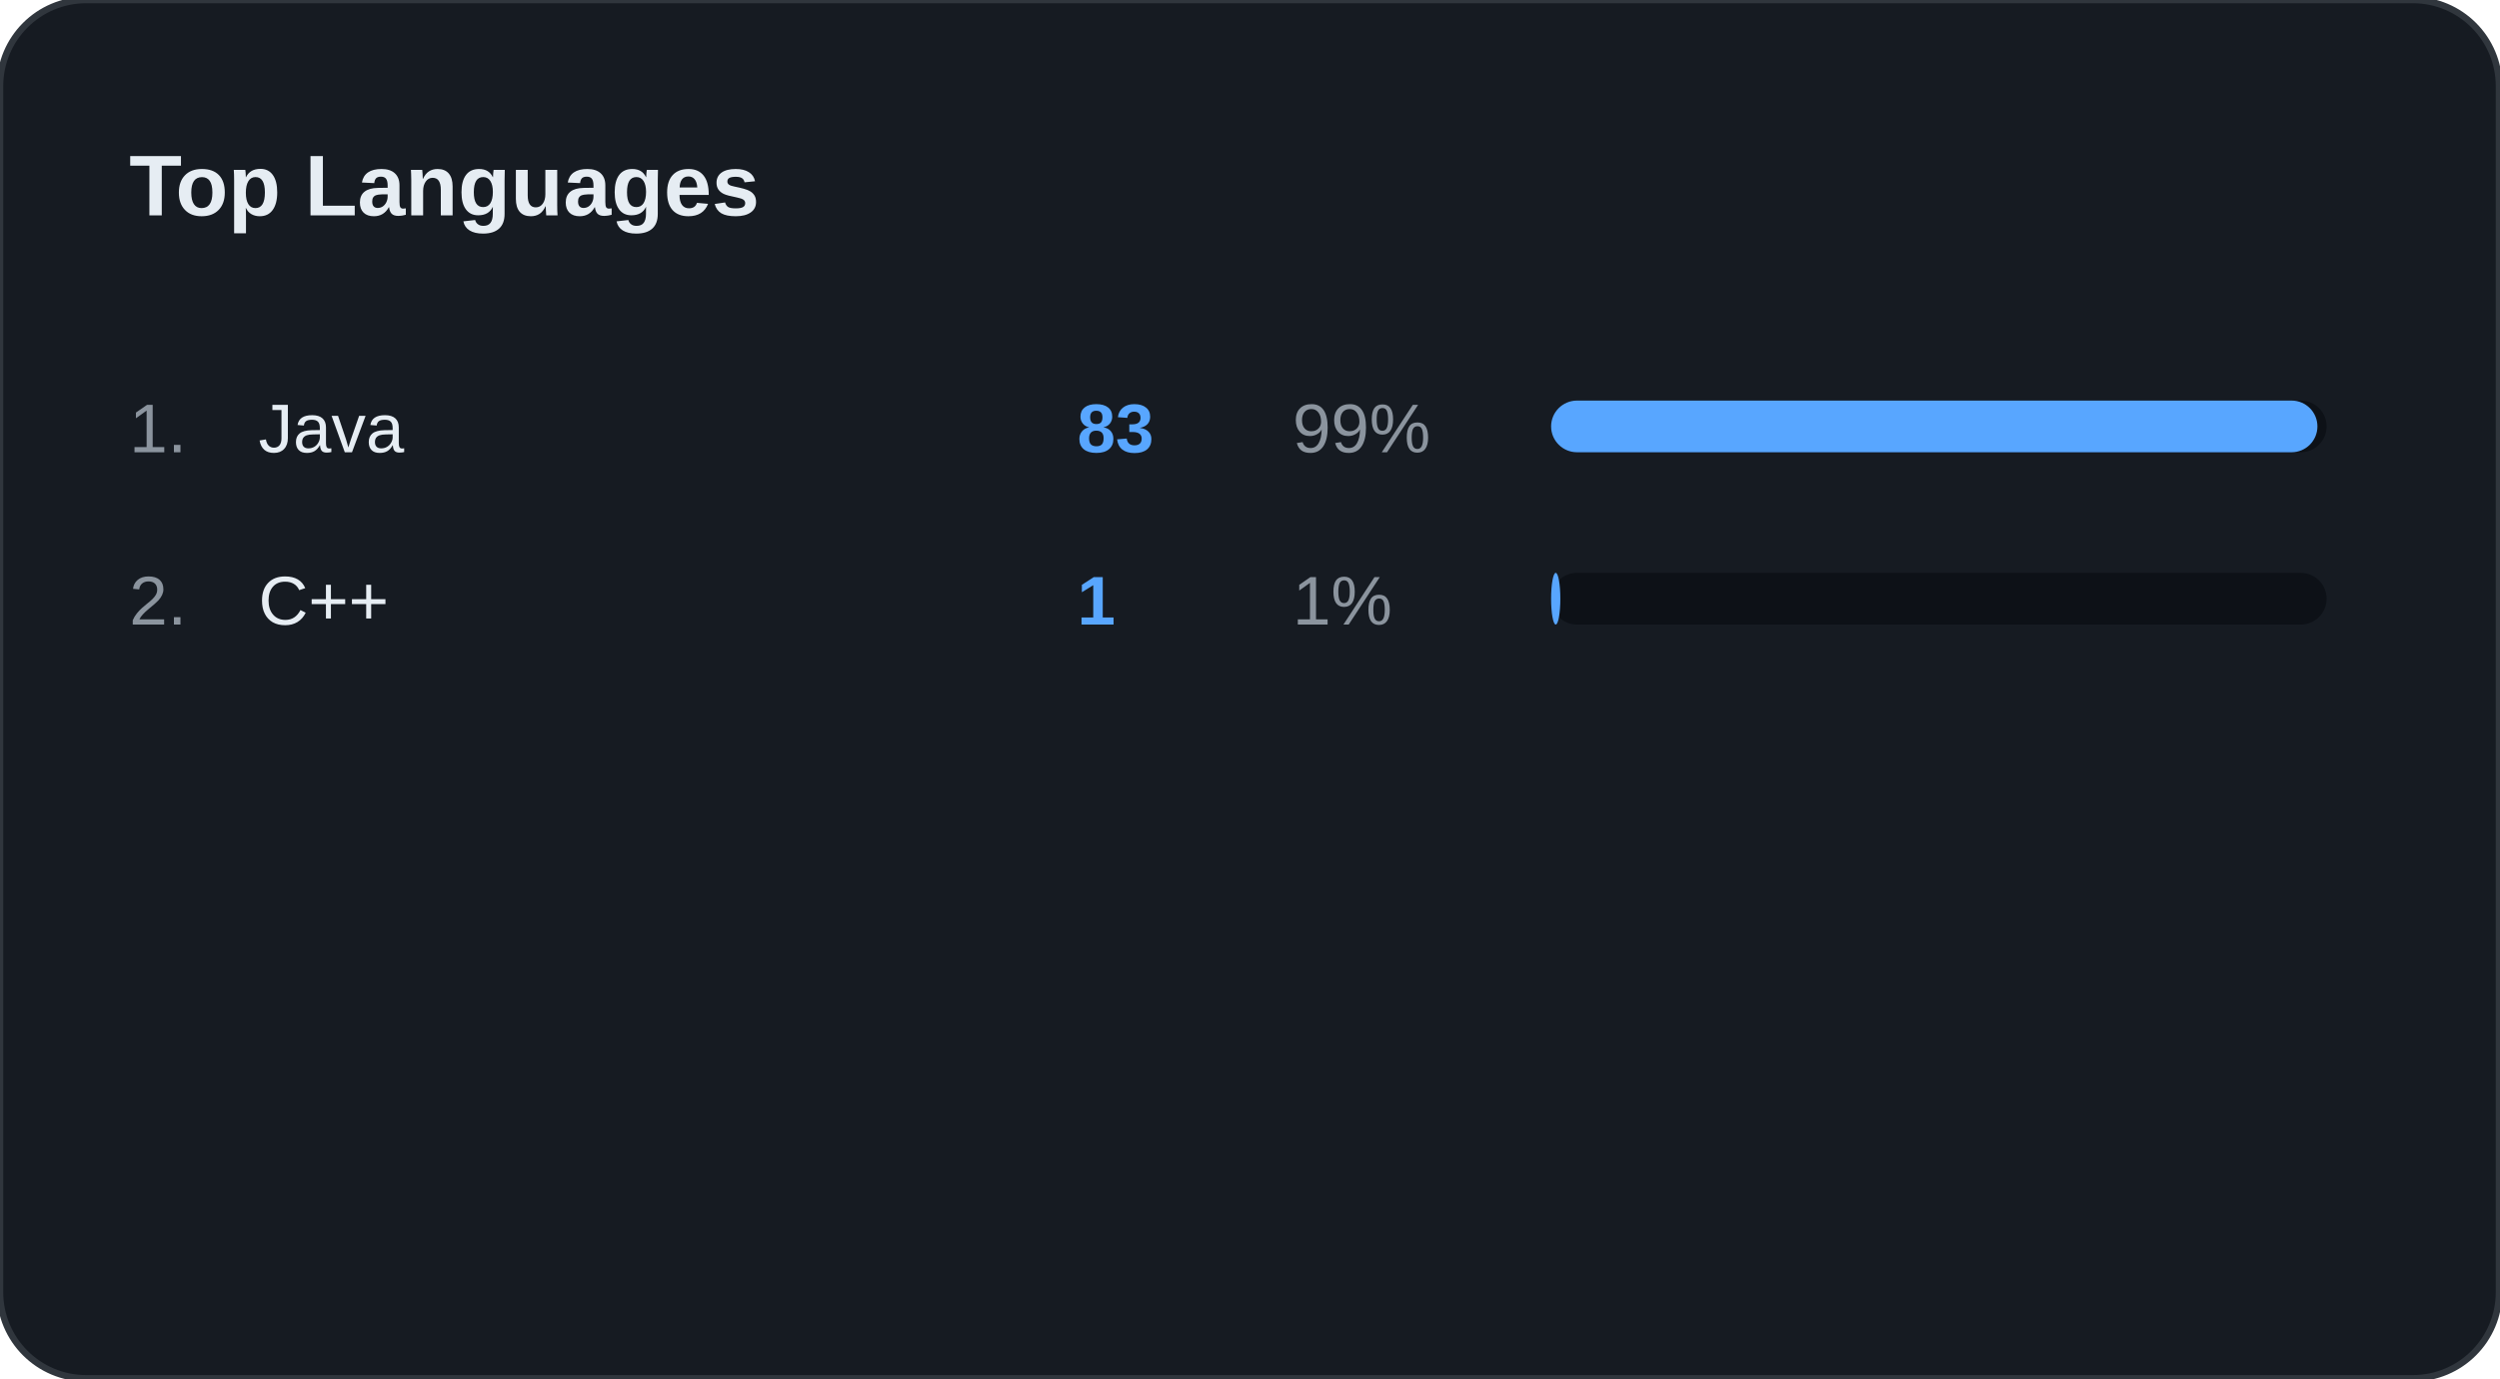
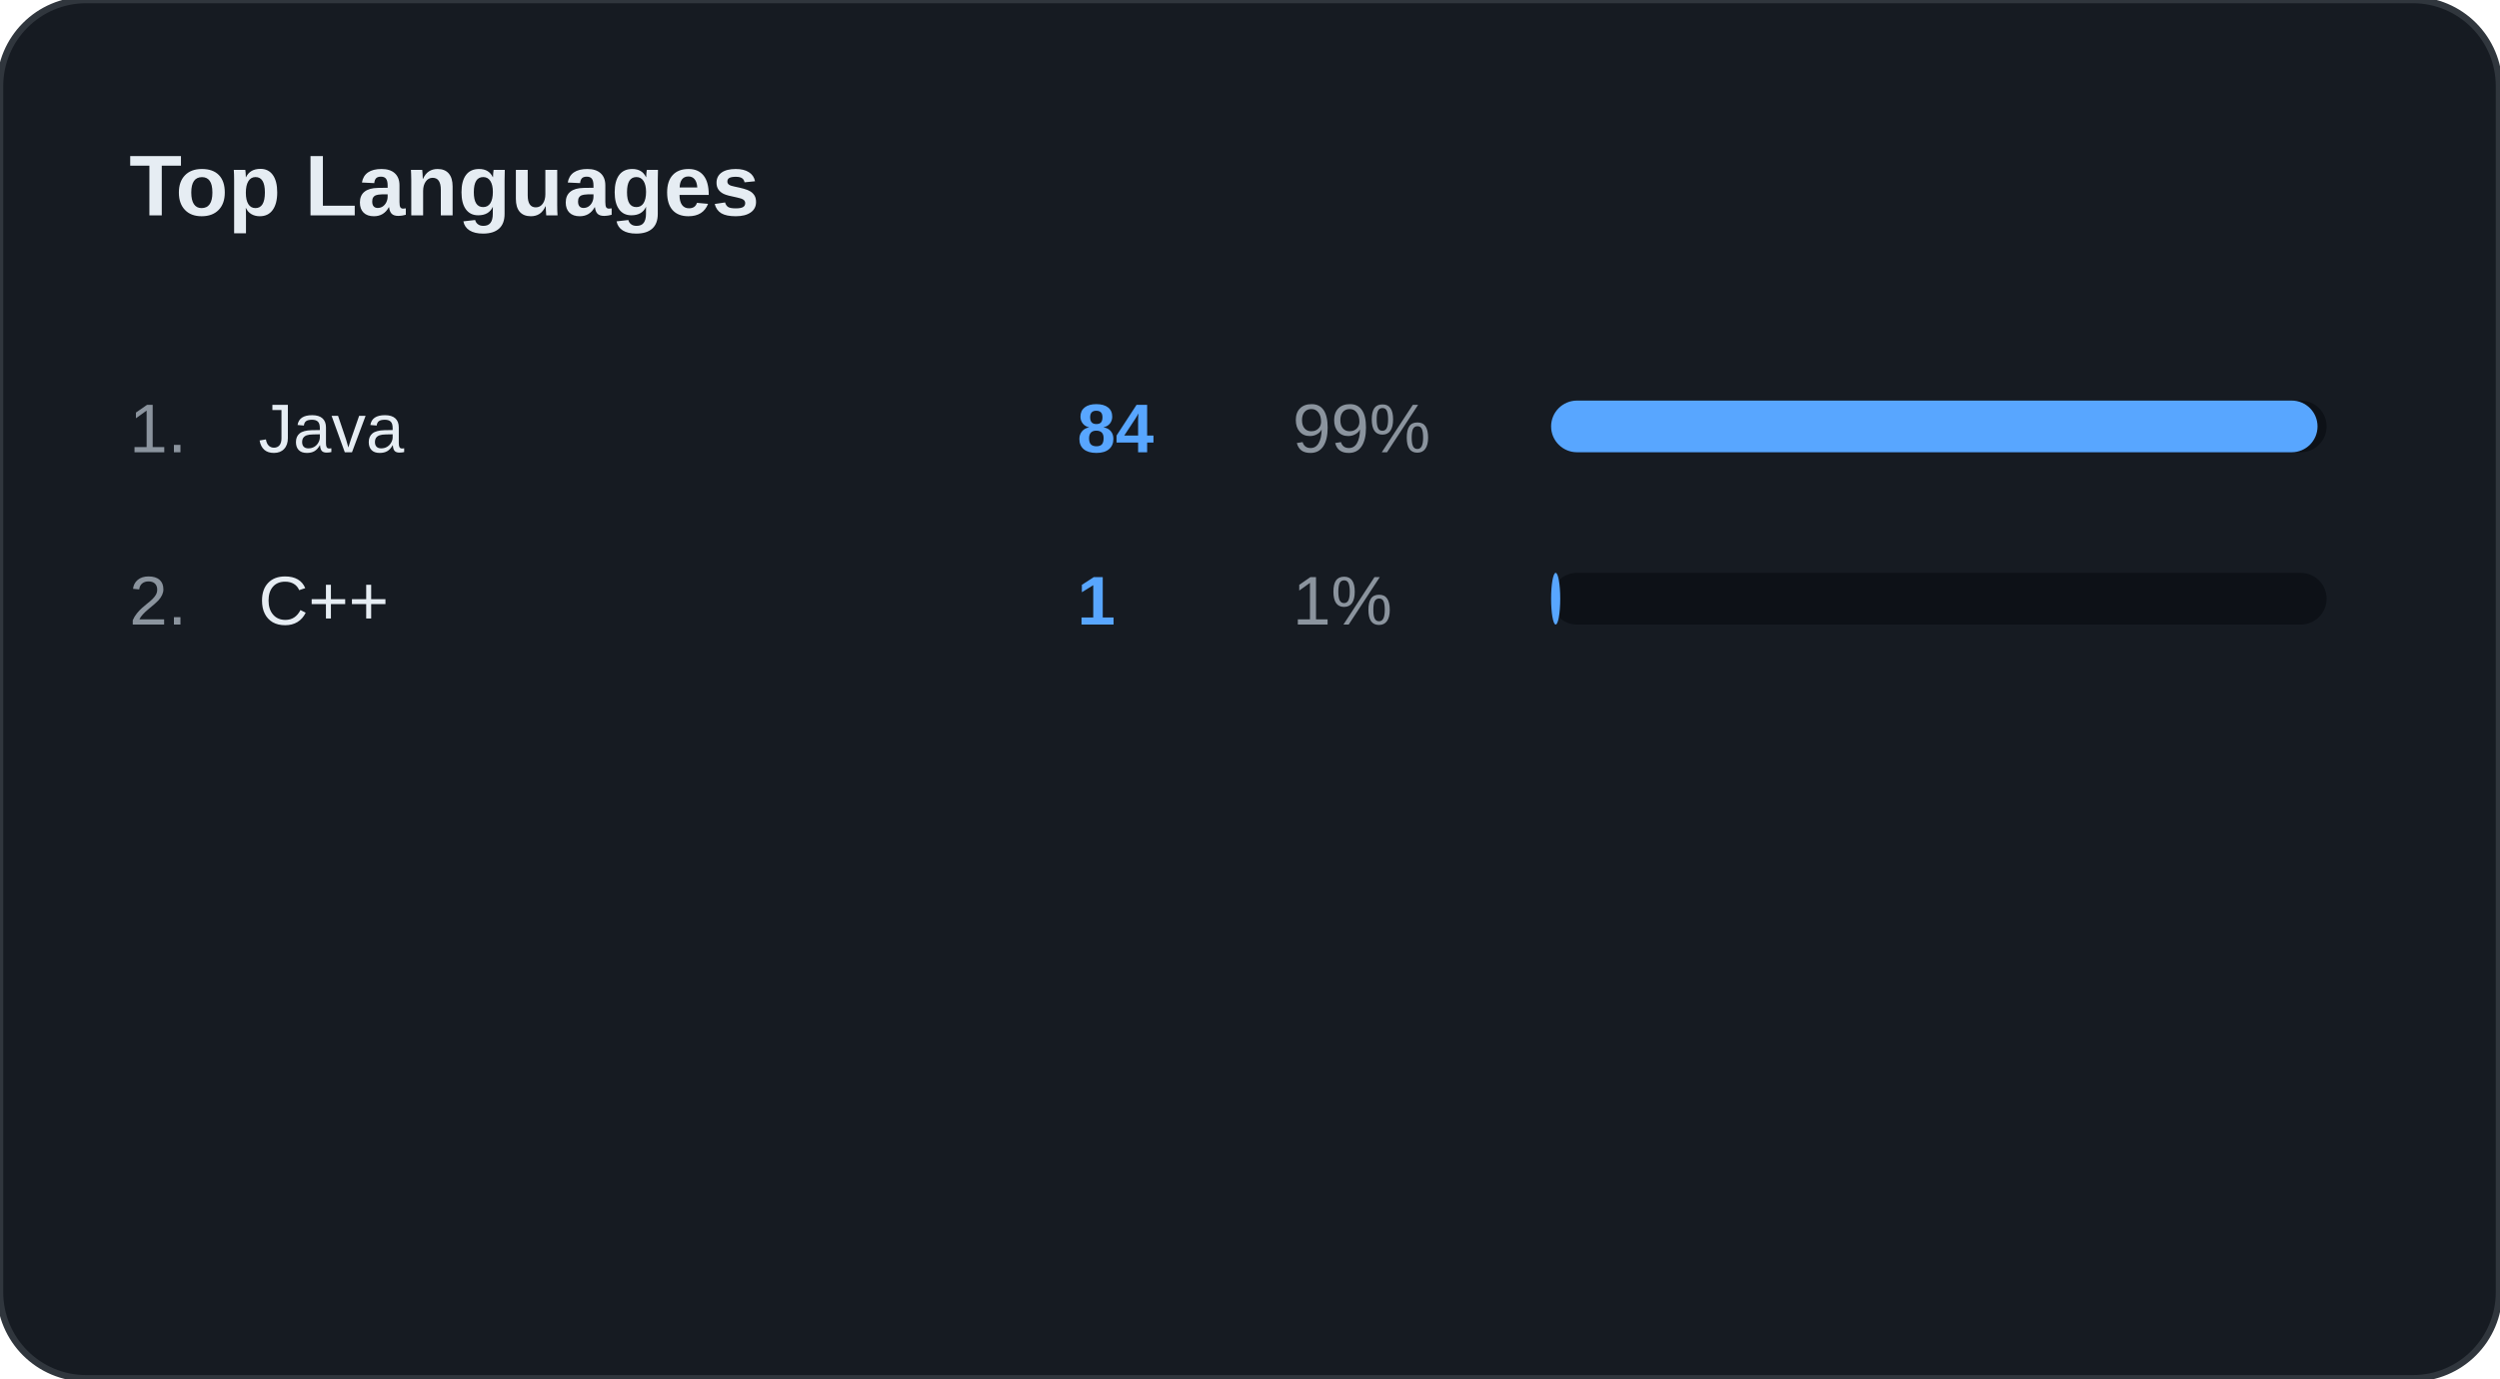
<svg xmlns="http://www.w3.org/2000/svg" width="100%" viewBox="0 0 580 320" preserveAspectRatio="xMidYMid meet">
  <rect width="580" height="320" rx="20" fill="#161B22" stroke="#30363D" stroke-width="1.5" />
  <text x="30" y="50" font-family="Segoe UI, Arial, sans-serif" font-size="20" font-weight="bold" fill="#E6EDF3">Top Languages</text>
  <text x="30" y="105" font-family="Segoe UI, Arial, sans-serif" font-size="16" fill="#8B949E">1.</text>
  <text x="60" y="105" font-family="Segoe UI, Arial, sans-serif" font-size="16" fill="#E6EDF3">Java</text>
-   <text x="250" y="105" font-family="Segoe UI, Arial, sans-serif" font-size="16" font-weight="bold" fill="#58A6FF">83</text>
+   <text x="250" y="105" font-family="Segoe UI, Arial, sans-serif" font-size="16" font-weight="bold" fill="#58A6FF">84</text>
  <text x="300" y="105" font-family="Segoe UI, Arial, sans-serif" font-size="16" fill="#8B949E">99%</text>
  <rect x="360" y="93" width="180" height="12" rx="6" fill="#0D1117" />
-   <rect x="360" y="93" width="177.857" height="12" rx="6" fill="#58A6FF" />
+   <rect x="360" y="93" width="177.882" height="12" rx="6" fill="#58A6FF" />
  <text x="30" y="145" font-family="Segoe UI, Arial, sans-serif" font-size="16" fill="#8B949E">2.</text>
  <text x="60" y="145" font-family="Segoe UI, Arial, sans-serif" font-size="16" fill="#E6EDF3">C++</text>
  <text x="250" y="145" font-family="Segoe UI, Arial, sans-serif" font-size="16" font-weight="bold" fill="#58A6FF">1</text>
  <text x="300" y="145" font-family="Segoe UI, Arial, sans-serif" font-size="16" fill="#8B949E">1%</text>
  <rect x="360" y="133" width="180" height="12" rx="6" fill="#0D1117" />
-   <rect x="360" y="133" width="2.143" height="12" rx="6" fill="#58A6FF" />
+   <rect x="360" y="133" width="2.118" height="12" rx="6" fill="#58A6FF" />
</svg>
